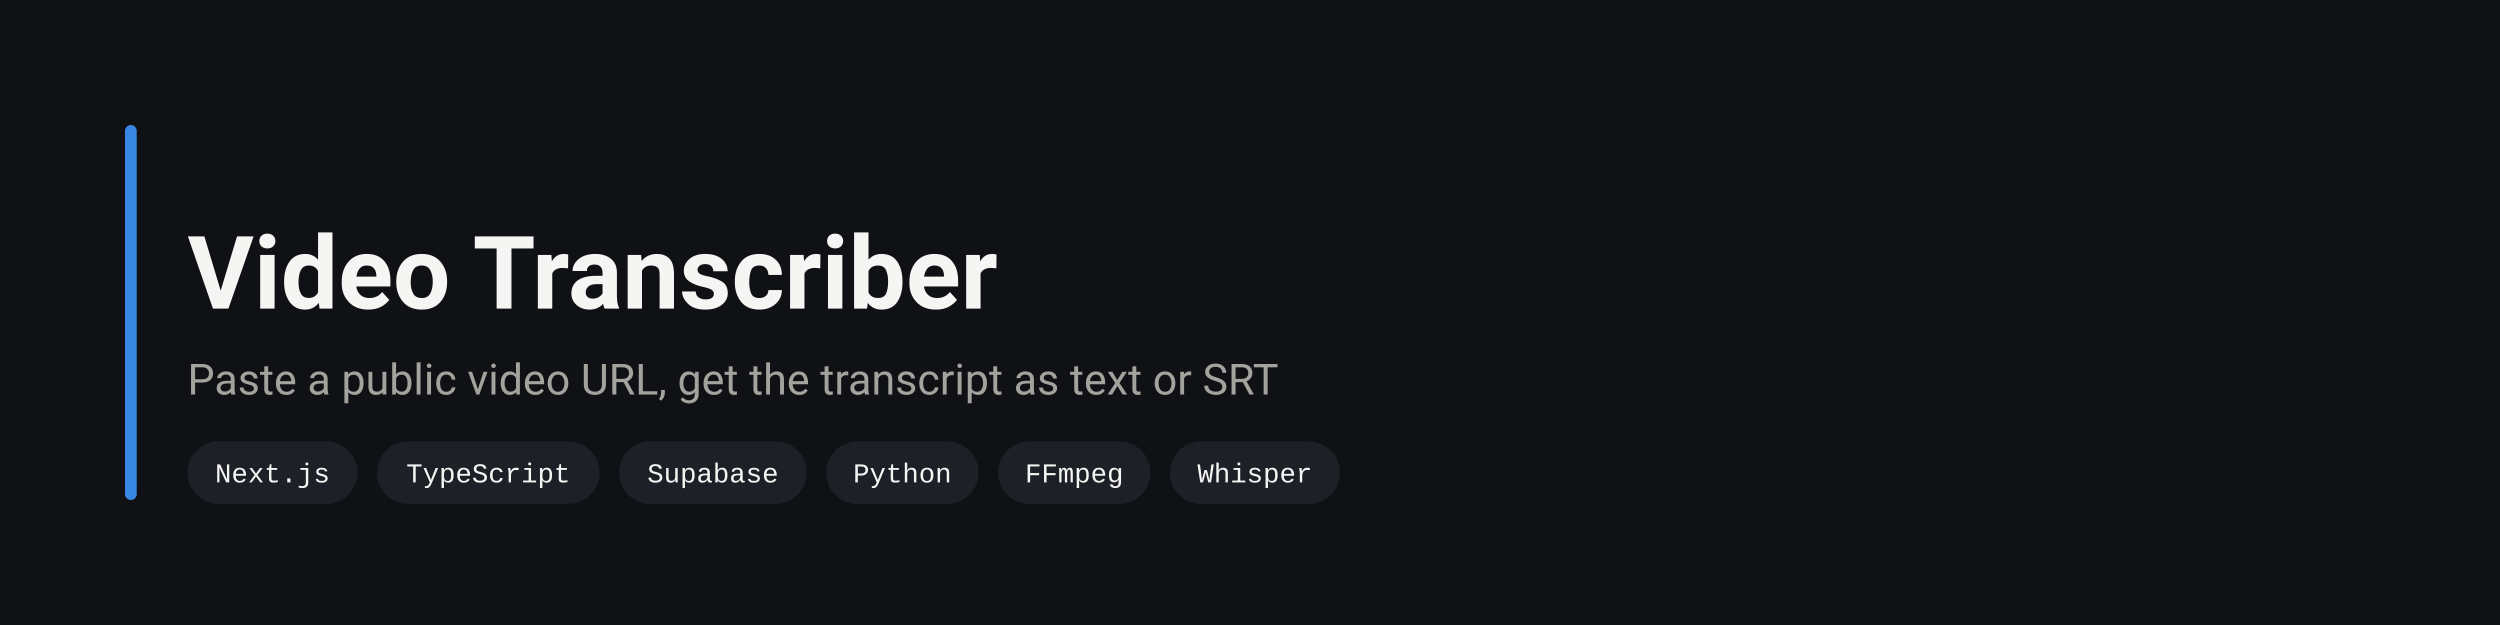
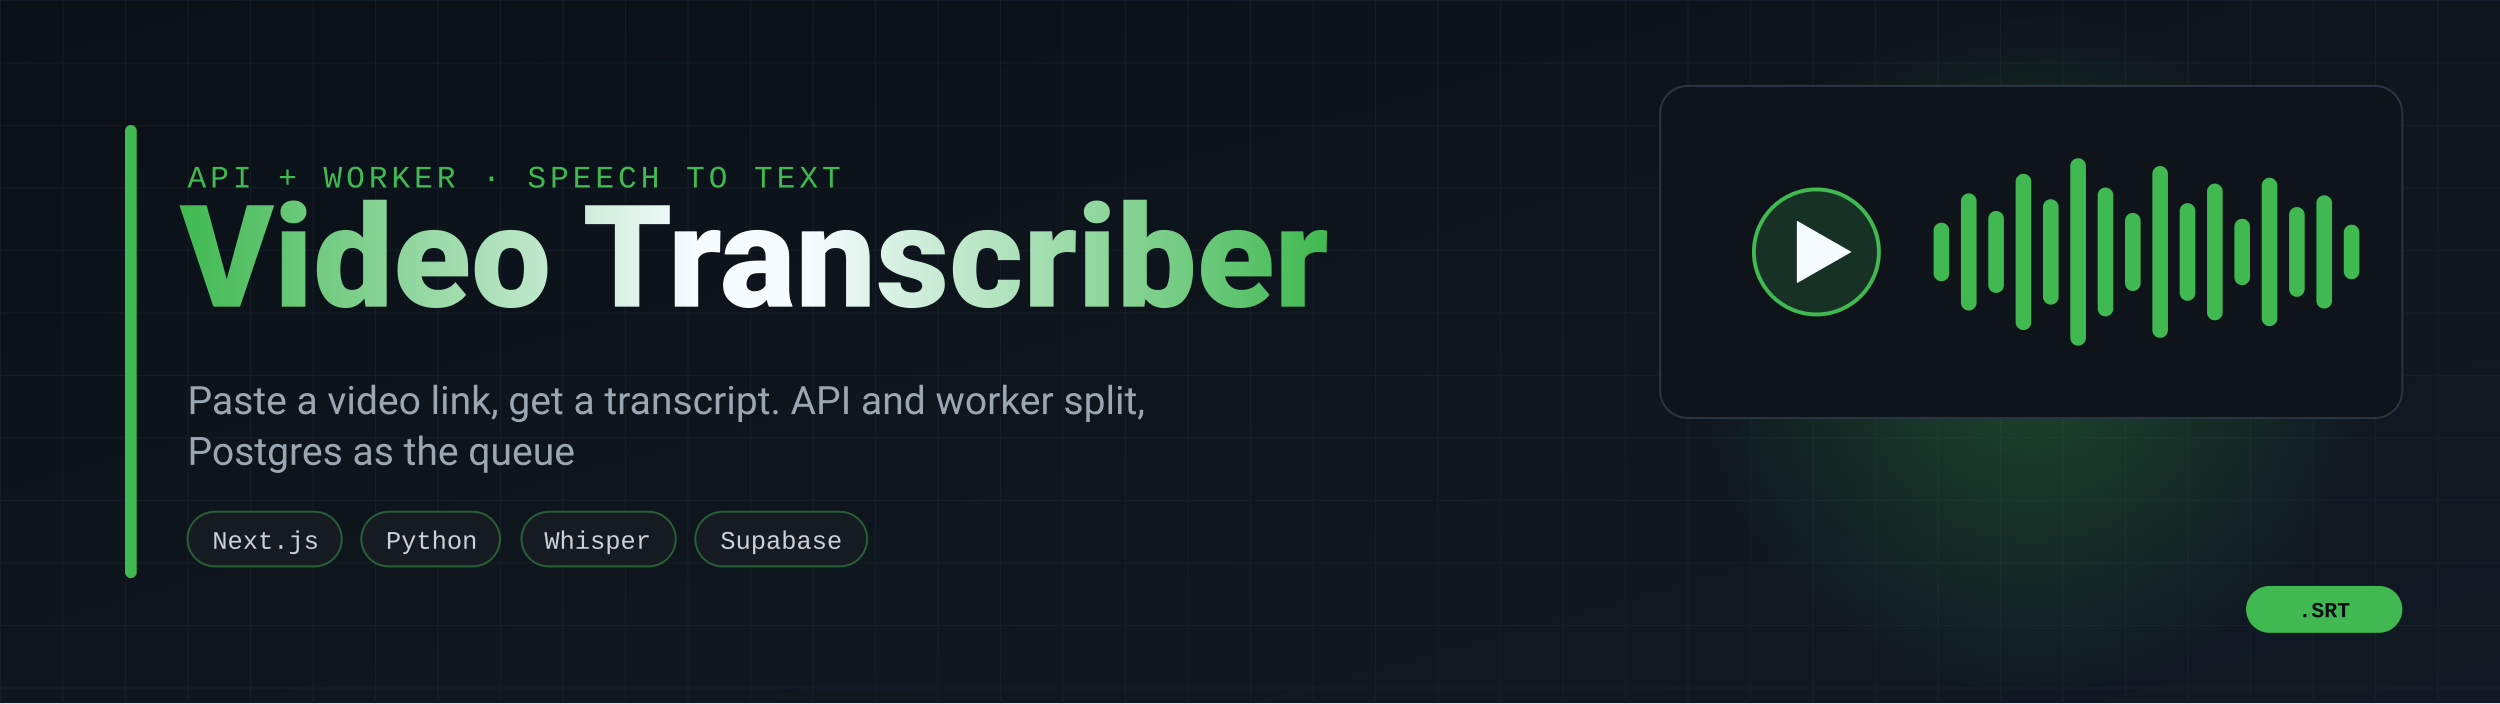
- <svg xmlns="http://www.w3.org/2000/svg" width="1280" height="320" viewBox="0 0 1280 320" role="img" aria-label="Video Transcriber">
-   <rect width="1280" height="320" fill="#0f1115" />
-   <rect x="64" y="64" width="6" height="192" rx="3" fill="#3987e5" />
-   <text x="96" y="158" fill="#f5f5f3" font-family="ui-sans-serif, -apple-system, 'Segoe UI', Roboto, Helvetica, Arial, sans-serif" font-size="52" font-weight="700">Video Transcriber</text>
-   <text x="96" y="202" fill="#a3a29c" font-family="ui-sans-serif, -apple-system, 'Segoe UI', Roboto, Helvetica, Arial, sans-serif" font-size="22">Paste a public video URL, get the transcript as text or SRT</text>
-   <rect x="96" y="226" width="87" height="32" rx="16" fill="#1d2027" />
-   <text x="139.5" y="247" fill="#f5f5f3" font-family="ui-monospace, SFMono-Regular, Consolas, 'Liberation Mono', monospace" font-size="14" text-anchor="middle">Next.js</text>
-   <rect x="193" y="226" width="114" height="32" rx="16" fill="#1d2027" />
-   <text x="250.0" y="247" fill="#f5f5f3" font-family="ui-monospace, SFMono-Regular, Consolas, 'Liberation Mono', monospace" font-size="14" text-anchor="middle">TypeScript</text>
-   <rect x="317" y="226" width="96" height="32" rx="16" fill="#1d2027" />
-   <text x="365.0" y="247" fill="#f5f5f3" font-family="ui-monospace, SFMono-Regular, Consolas, 'Liberation Mono', monospace" font-size="14" text-anchor="middle">Supabase</text>
-   <rect x="423" y="226" width="78" height="32" rx="16" fill="#1d2027" />
-   <text x="462.0" y="247" fill="#f5f5f3" font-family="ui-monospace, SFMono-Regular, Consolas, 'Liberation Mono', monospace" font-size="14" text-anchor="middle">Python</text>
-   <rect x="511" y="226" width="78" height="32" rx="16" fill="#1d2027" />
-   <text x="550.0" y="247" fill="#f5f5f3" font-family="ui-monospace, SFMono-Regular, Consolas, 'Liberation Mono', monospace" font-size="14" text-anchor="middle">FFmpeg</text>
-   <rect x="599" y="226" width="87" height="32" rx="16" fill="#1d2027" />
-   <text x="642.5" y="247" fill="#f5f5f3" font-family="ui-monospace, SFMono-Regular, Consolas, 'Liberation Mono', monospace" font-size="14" text-anchor="middle">Whisper</text>
+ <svg xmlns="http://www.w3.org/2000/svg" width="1280" height="360" viewBox="0 0 1280 360" role="img" aria-label="Video Transcriber: Paste a video link, get a transcript. API and worker split, Postgres as the queue">
+   <defs>
+     <linearGradient id="bg" x1="0" y1="0" x2="1" y2="1">
+       <stop offset="0" stop-color="#0b1016" />
+       <stop offset="1" stop-color="#111a24" />
+     </linearGradient>
+     <linearGradient id="shine" x1="0" y1="0" x2="1" y2="0">
+       <stop offset="0" stop-color="#3fb950" />
+       <stop offset="0.45" stop-color="#f5fbff" />
+       <stop offset="0.55" stop-color="#f5fbff" />
+       <stop offset="1" stop-color="#3fb950" />
+       <animateTransform attributeName="gradientTransform" type="translate" values="-1 0; 1 0" dur="4.5s" repeatCount="indefinite" />
+     </linearGradient>
+     <radialGradient id="glow" cx="0.5" cy="0.5" r="0.5">
+       <stop offset="0" stop-color="#3fb950" stop-opacity="0.30" />
+       <stop offset="1" stop-color="#3fb950" stop-opacity="0" />
+     </radialGradient>
+     <pattern id="grid" width="32" height="32" patternUnits="userSpaceOnUse">
+       <path d="M32 0H0V32" fill="none" stroke="#1b2430" stroke-width="1" />
+     </pattern>
+     <style>
+       .sans { font-family: 'Segoe UI', Roboto, Helvetica, Arial, sans-serif; } .mono { font-family: ui-monospace, 'Cascadia Code', Consolas, 'Liberation Mono', monospace; }
+       .pulse { animation: pulse 3s ease-in-out infinite; transform-origin: 1040px 180px; }
+       @keyframes pulse { 0%, 100% { transform: scale(0.92); opacity: .65; } 50% { transform: scale(1.08); opacity: 1; } }
+       .fade { opacity: 0; animation: fade 8s infinite; }
+       @keyframes fade { 0% { opacity: 0; transform: translateY(8px); } 6% { opacity: 1; transform: none; } 88% { opacity: 1; } 96%, 100% { opacity: 0; } }
+       .grow { transform-box: fill-box; transform-origin: bottom; animation: grow 8s ease-out infinite; }
+       @keyframes grow { 0% { transform: scaleY(0); } 18% { transform: scaleY(1); } 88% { transform: scaleY(1); opacity: 1; } 96%, 100% { transform: scaleY(1); opacity: 0; } }
+       .growx { transform-box: fill-box; transform-origin: left; animation: growx 8s ease-out infinite; }
+       @keyframes growx { 0% { transform: scaleX(0); } 18% { transform: scaleX(1); } 88% { transform: scaleX(1); opacity: 1; } 96%, 100% { transform: scaleX(1); opacity: 0; } }
+       .draw { stroke-dasharray: 1000; stroke-dashoffset: 1000; animation: draw 8s ease-in-out infinite; }
+       @keyframes draw { 0% { stroke-dashoffset: 1000; } 35% { stroke-dashoffset: 0; } 88% { stroke-dashoffset: 0; opacity: 1; } 96%, 100% { opacity: 0; } }
+       .flow { stroke-dasharray: 6 8; animation: flow 1.4s linear infinite; }
+       @keyframes flow { to { stroke-dashoffset: -28; } }
+       .blink { animation: blink 1s steps(1) infinite; } @keyframes blink { 50% { opacity: 0; } }
+       .d1 { animation-delay: .3s; } .d2 { animation-delay: .6s; } .d3 { animation-delay: .9s; }
+       .d4 { animation-delay: 1.2s; } .d5 { animation-delay: 1.5s; } .d6 { animation-delay: 1.8s; }
+       .d7 { animation-delay: 2.1s; } .d8 { animation-delay: 2.4s; } .d9 { animation-delay: 2.7s; }
+     </style>
+   </defs>
+   <rect width="1280" height="360" fill="url(#bg)" />
+   <rect width="1280" height="360" fill="url(#grid)" opacity="0.55" />
+   <circle class="pulse" cx="1040" cy="180" r="175" fill="url(#glow)" />
+   <rect x="64" y="64" width="6" height="232" rx="3" fill="#3fb950" />
+   <text x="96" y="96" class="mono" font-size="16" fill="#3fb950" letter-spacing="2">API + WORKER · SPEECH TO TEXT</text>
+   <text x="92" y="157" class="sans" font-size="73" font-weight="800" fill="url(#shine)">Video Transcriber</text>
+   <text x="96" y="212" class="sans" font-size="20" fill="#9aa7b2">Paste a video link, get a transcript. API and worker split,</text>
+   <text x="96" y="238" class="sans" font-size="20" fill="#9aa7b2">Postgres as the queue</text>
+   <rect x="96" y="262" width="79" height="28" rx="14" fill="#161b22" stroke="#3fb950" stroke-opacity="0.45" />
+   <text x="136" y="281" text-anchor="middle" class="mono" font-size="13" fill="#c9d1d9">Next.js</text>
+   <rect x="185" y="262" width="71" height="28" rx="14" fill="#161b22" stroke="#3fb950" stroke-opacity="0.45" />
+   <text x="221" y="281" text-anchor="middle" class="mono" font-size="13" fill="#c9d1d9">Python</text>
+   <rect x="267" y="262" width="79" height="28" rx="14" fill="#161b22" stroke="#3fb950" stroke-opacity="0.45" />
+   <text x="306" y="281" text-anchor="middle" class="mono" font-size="13" fill="#c9d1d9">Whisper</text>
+   <rect x="356" y="262" width="88" height="28" rx="14" fill="#161b22" stroke="#3fb950" stroke-opacity="0.45" />
+   <text x="400" y="281" text-anchor="middle" class="mono" font-size="13" fill="#c9d1d9">Supabase</text>
+   <g>
+     <rect x="850" y="44" width="380" height="170" rx="14" fill="#0f141b" stroke="#2a3542" />
+     <circle cx="930" cy="129" r="32" fill="#3fb950" fill-opacity=".18" stroke="#3fb950" stroke-width="2" />
+     <path d="M920 113 L948 129 L920 145 Z" fill="#f5fbff" />
+     <rect x="990" y="114" width="8" height="30" rx="4" fill="#3fb950">
+       <animate attributeName="height" values="30;10;30" dur="0.80s" repeatCount="indefinite" />
+       <animate attributeName="y" values="114;124;114" dur="0.80s" repeatCount="indefinite" />
+     </rect>
+     <rect x="1004" y="99" width="8" height="60" rx="4" fill="#3fb950">
+       <animate attributeName="height" values="60;21;60" dur="0.95s" repeatCount="indefinite" />
+       <animate attributeName="y" values="99;118;99" dur="0.95s" repeatCount="indefinite" />
+     </rect>
+     <rect x="1018" y="108" width="8" height="42" rx="4" fill="#3fb950">
+       <animate attributeName="height" values="42;15;42" dur="1.10s" repeatCount="indefinite" />
+       <animate attributeName="y" values="108;122;108" dur="1.10s" repeatCount="indefinite" />
+     </rect>
+     <rect x="1032" y="89" width="8" height="80" rx="4" fill="#3fb950">
+       <animate attributeName="height" values="80;28;80" dur="1.25s" repeatCount="indefinite" />
+       <animate attributeName="y" values="89;115;89" dur="1.25s" repeatCount="indefinite" />
+     </rect>
+     <rect x="1046" y="102" width="8" height="54" rx="4" fill="#3fb950">
+       <animate attributeName="height" values="54;19;54" dur="1.40s" repeatCount="indefinite" />
+       <animate attributeName="y" values="102;120;102" dur="1.40s" repeatCount="indefinite" />
+     </rect>
+     <rect x="1060" y="81" width="8" height="96" rx="4" fill="#3fb950">
+       <animate attributeName="height" values="96;34;96" dur="0.80s" repeatCount="indefinite" />
+       <animate attributeName="y" values="81;112;81" dur="0.80s" repeatCount="indefinite" />
+     </rect>
+     <rect x="1074" y="96" width="8" height="66" rx="4" fill="#3fb950">
+       <animate attributeName="height" values="66;23;66" dur="0.95s" repeatCount="indefinite" />
+       <animate attributeName="y" values="96;117;96" dur="0.95s" repeatCount="indefinite" />
+     </rect>
+     <rect x="1088" y="109" width="8" height="40" rx="4" fill="#3fb950">
+       <animate attributeName="height" values="40;14;40" dur="1.10s" repeatCount="indefinite" />
+       <animate attributeName="y" values="109;122;109" dur="1.10s" repeatCount="indefinite" />
+     </rect>
+     <rect x="1102" y="85" width="8" height="88" rx="4" fill="#3fb950">
+       <animate attributeName="height" values="88;31;88" dur="1.25s" repeatCount="indefinite" />
+       <animate attributeName="y" values="85;114;85" dur="1.25s" repeatCount="indefinite" />
+     </rect>
+     <rect x="1116" y="104" width="8" height="50" rx="4" fill="#3fb950">
+       <animate attributeName="height" values="50;18;50" dur="1.40s" repeatCount="indefinite" />
+       <animate attributeName="y" values="104;120;104" dur="1.40s" repeatCount="indefinite" />
+     </rect>
+     <rect x="1130" y="94" width="8" height="70" rx="4" fill="#3fb950">
+       <animate attributeName="height" values="70;24;70" dur="0.80s" repeatCount="indefinite" />
+       <animate attributeName="y" values="94;117;94" dur="0.80s" repeatCount="indefinite" />
+     </rect>
+     <rect x="1144" y="112" width="8" height="34" rx="4" fill="#3fb950">
+       <animate attributeName="height" values="34;12;34" dur="0.95s" repeatCount="indefinite" />
+       <animate attributeName="y" values="112;123;112" dur="0.95s" repeatCount="indefinite" />
+     </rect>
+     <rect x="1158" y="91" width="8" height="76" rx="4" fill="#3fb950">
+       <animate attributeName="height" values="76;27;76" dur="1.10s" repeatCount="indefinite" />
+       <animate attributeName="y" values="91;116;91" dur="1.10s" repeatCount="indefinite" />
+     </rect>
+     <rect x="1172" y="106" width="8" height="46" rx="4" fill="#3fb950">
+       <animate attributeName="height" values="46;16;46" dur="1.25s" repeatCount="indefinite" />
+       <animate attributeName="y" values="106;121;106" dur="1.25s" repeatCount="indefinite" />
+     </rect>
+     <rect x="1186" y="100" width="8" height="58" rx="4" fill="#3fb950">
+       <animate attributeName="height" values="58;20;58" dur="1.40s" repeatCount="indefinite" />
+       <animate attributeName="y" values="100;119;100" dur="1.40s" repeatCount="indefinite" />
+     </rect>
+     <rect x="1200" y="115" width="8" height="28" rx="4" fill="#3fb950">
+       <animate attributeName="height" values="28;10;28" dur="0.80s" repeatCount="indefinite" />
+       <animate attributeName="y" values="115;124;115" dur="0.80s" repeatCount="indefinite" />
+     </rect>
+     <text x="864" y="250" class="mono fade d1" font-size="14" fill="#c9d1d9">00:01  Welcome to the channel,</text>
+     <text x="864" y="276" class="mono fade d4" font-size="14" fill="#c9d1d9">00:04  today we build a data</text>
+     <text x="864" y="302" class="mono fade d7" font-size="14" fill="#c9d1d9">00:07  pipeline from scratch.</text>
+     <rect x="1150" y="300" width="80" height="24" rx="12" fill="#3fb950" />
+     <text x="1190" y="316" text-anchor="middle" class="mono" font-size="11" font-weight="700" fill="#0b1016">.SRT</text>
+   </g>
</svg>
